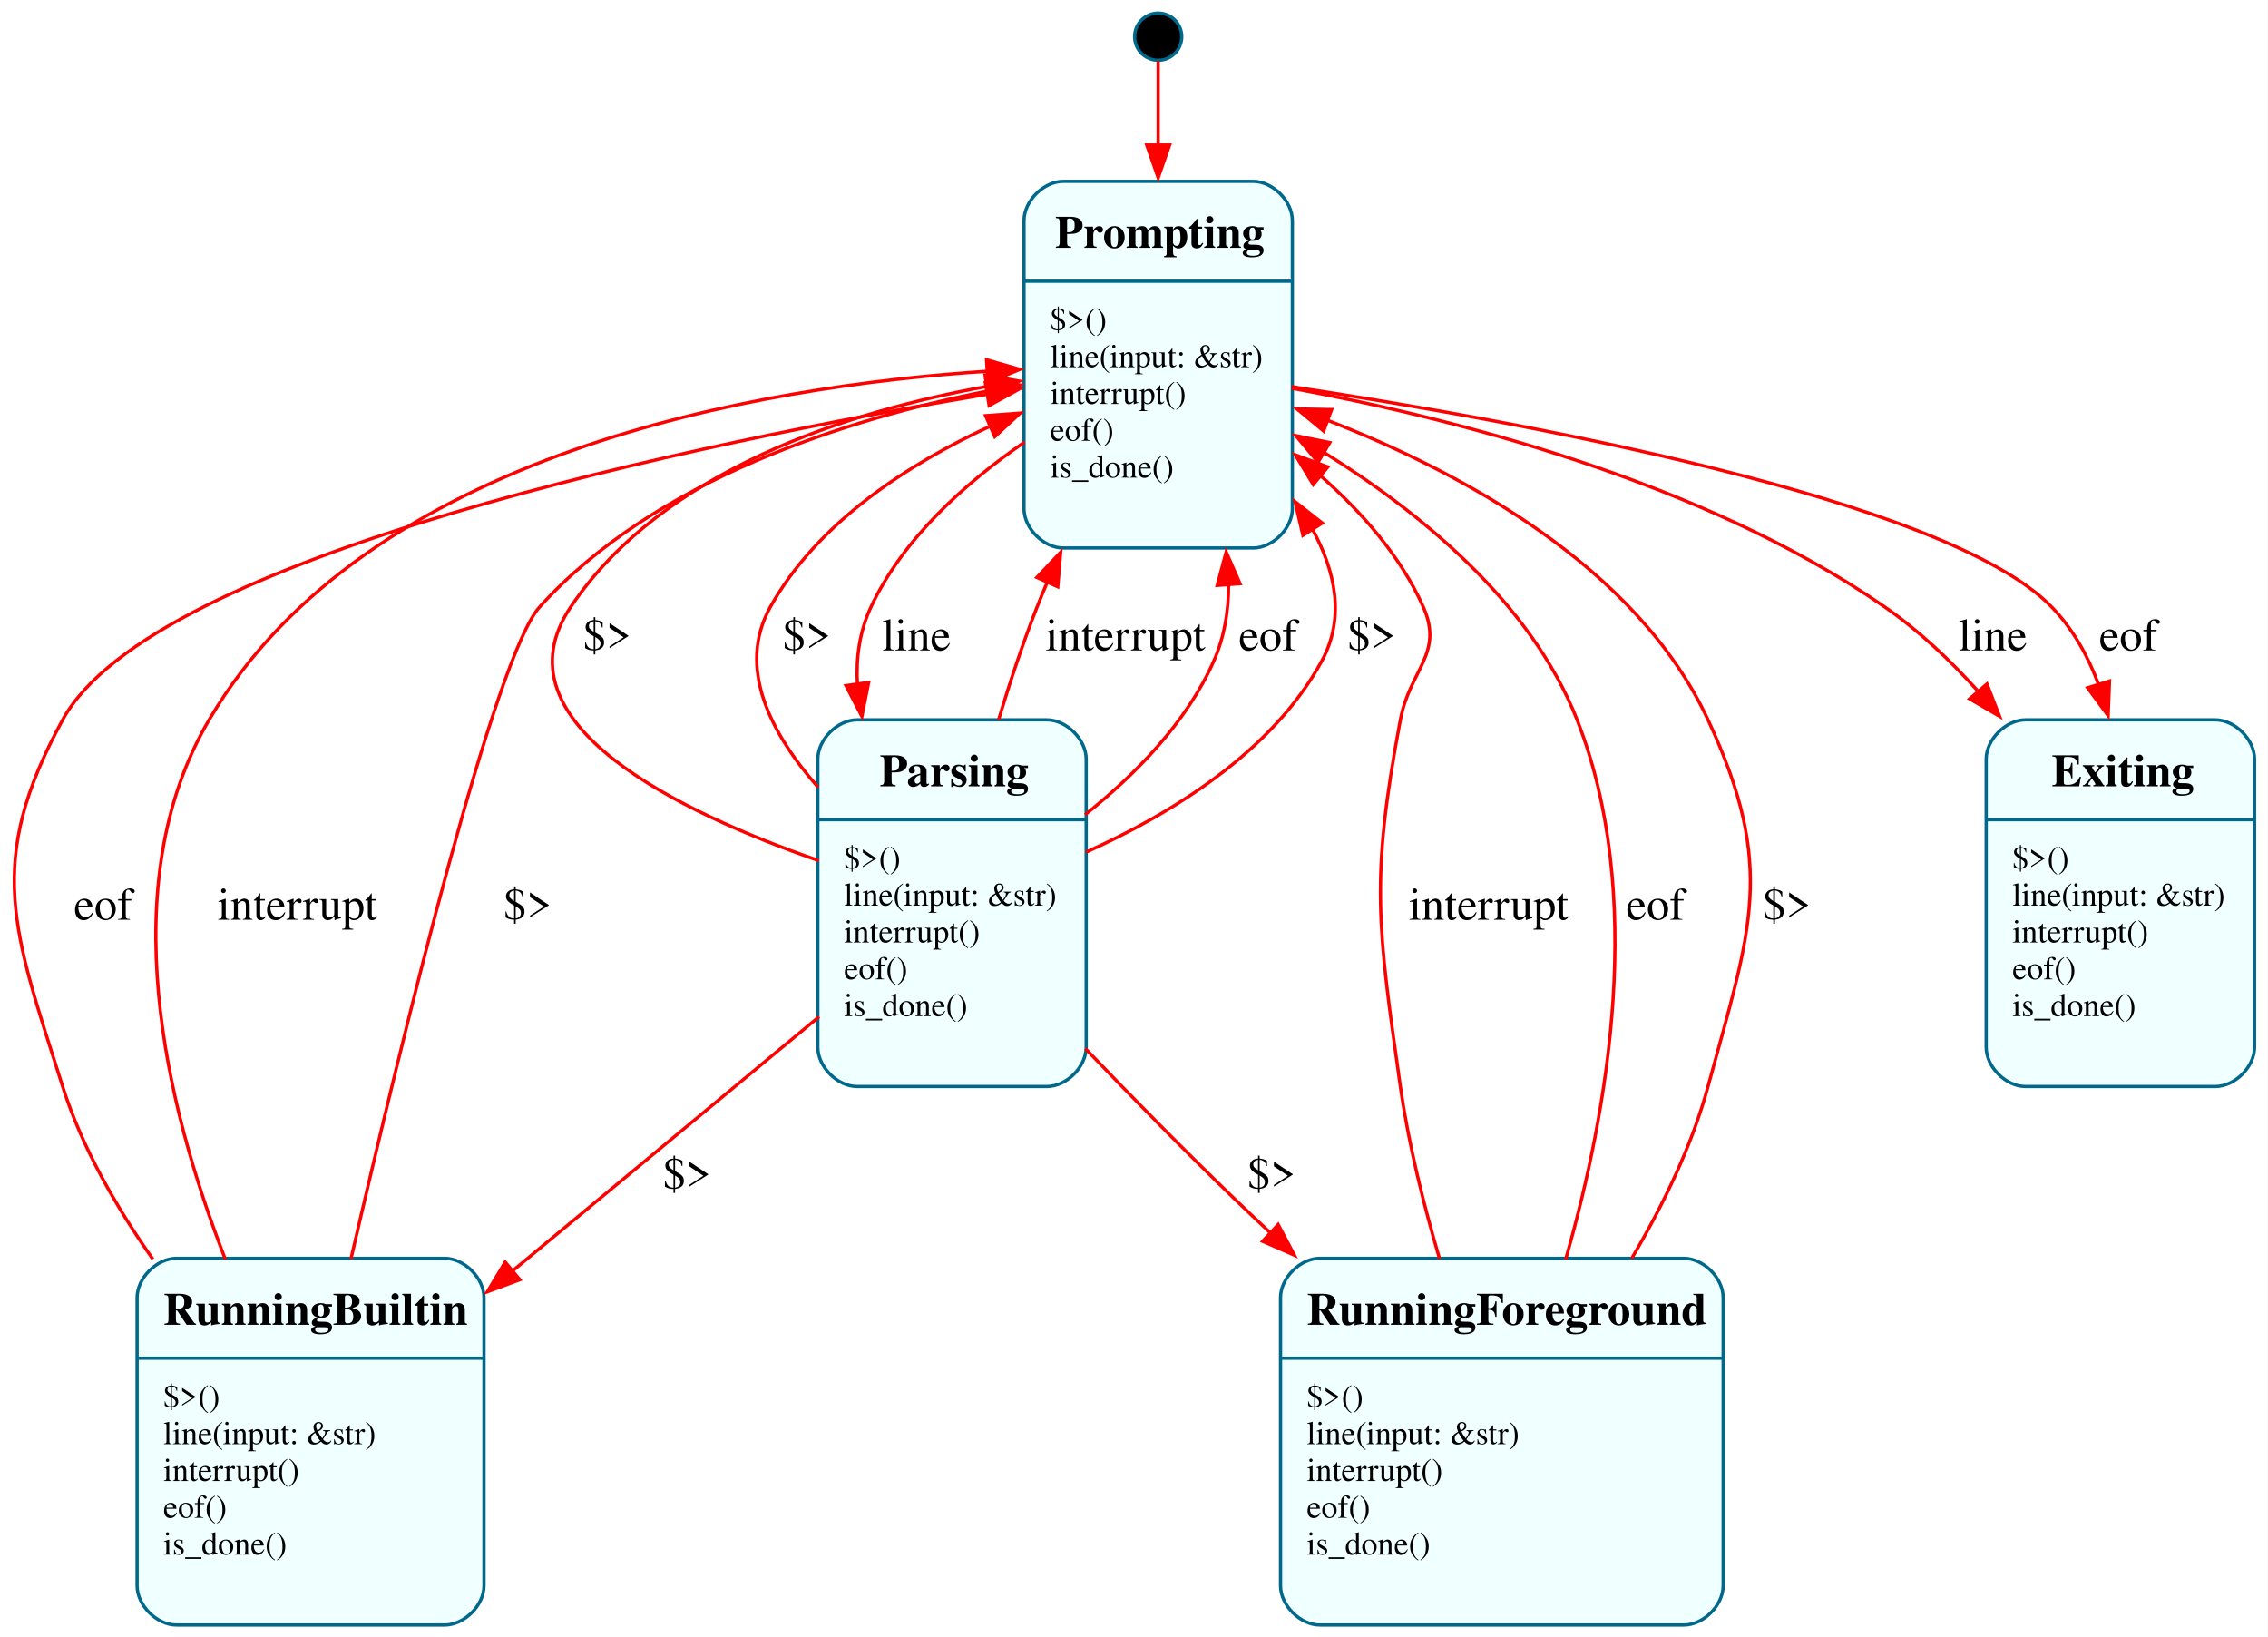
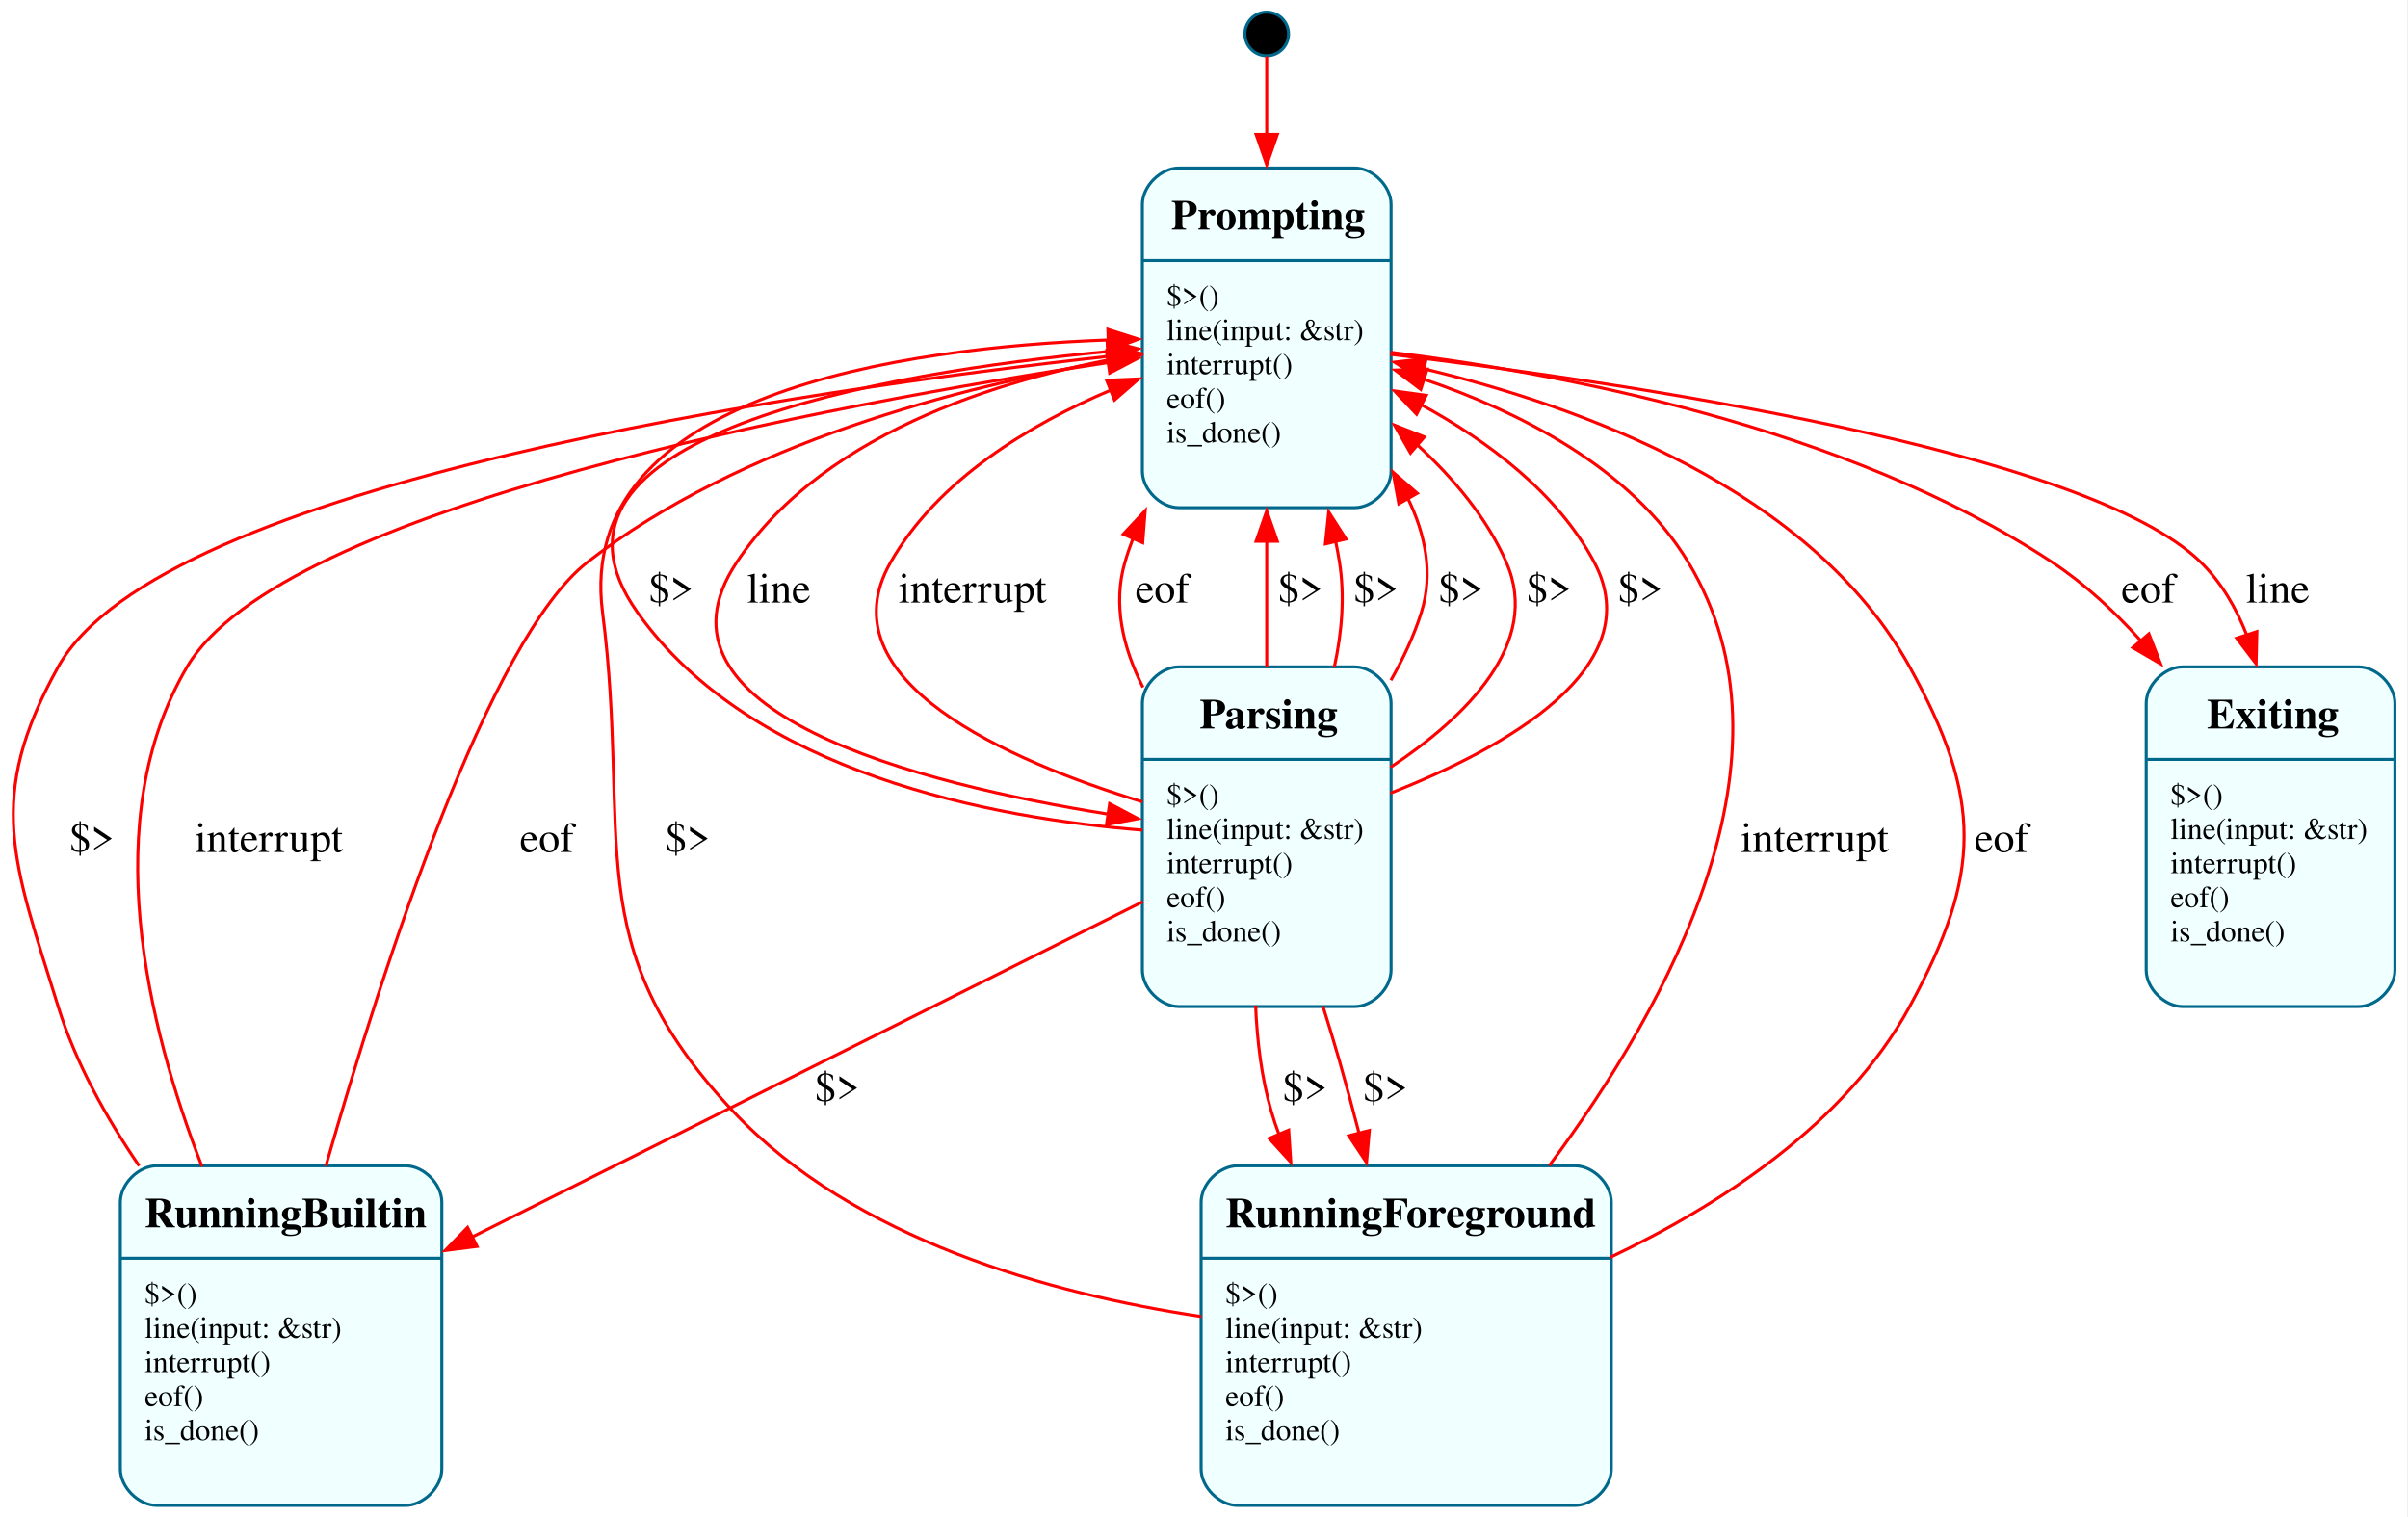
- <svg xmlns="http://www.w3.org/2000/svg" width="693pt" height="500pt" viewBox="0.00 0.00 693.00 500.00">
+ <svg xmlns="http://www.w3.org/2000/svg" width="794pt" height="500pt" viewBox="0.00 0.00 794.00 500.00">
  <g id="graph0" class="graph" transform="scale(1 1) rotate(0) translate(4 496.4)">
-     <polygon fill="white" stroke="none" points="-4,4 -4,-496.4 688.89,-496.4 688.89,4 -4,4" />
+     <polygon fill="white" stroke="none" points="-4,4 -4,-496.4 789.68,-496.4 789.68,4 -4,4" />
    <g id="node1" class="node">
-       <ellipse fill="black" stroke="#00688b" cx="349.89" cy="-485.2" rx="7.2" ry="7.2" />
+       <ellipse fill="black" stroke="#00688b" cx="413.68" cy="-485.2" rx="7.2" ry="7.2" />
    </g>
    <g id="node2" class="node">
-       <path fill="azure" stroke="none" d="M378.89,-441C378.89,-441 320.89,-441 320.89,-441 314.89,-441 308.89,-435 308.89,-429 308.89,-429 308.89,-341 308.89,-341 308.89,-335 314.89,-329 320.89,-329 320.89,-329 378.89,-329 378.89,-329 384.89,-329 390.89,-335 390.89,-341 390.89,-341 390.89,-429 390.89,-429 390.89,-435 384.89,-441 378.89,-441" />
-       <text xml:space="preserve" text-anchor="start" x="318.39" y="-420.7" font-family="Times,serif" font-weight="bold" font-size="14.00">Prompting</text>
-       <text xml:space="preserve" text-anchor="start" x="316.89" y="-395.5" font-family="Times,serif" font-size="10.00">$&gt;()</text>
-       <text xml:space="preserve" text-anchor="start" x="316.89" y="-384.25" font-family="Times,serif" font-size="10.00">line(input: &amp;str)</text>
-       <text xml:space="preserve" text-anchor="start" x="316.89" y="-373" font-family="Times,serif" font-size="10.00">interrupt()</text>
-       <text xml:space="preserve" text-anchor="start" x="316.89" y="-361.75" font-family="Times,serif" font-size="10.00">eof()</text>
-       <text xml:space="preserve" text-anchor="start" x="316.89" y="-350.5" font-family="Times,serif" font-size="10.00">is_done()</text>
-       <text xml:space="preserve" text-anchor="start" x="336.39" y="-339.25" font-family="Times,serif" font-size="10.00">            </text>
-       <polygon fill="#00688b" stroke="#00688b" points="308.89,-410.5 308.89,-410.5 390.89,-410.5 390.89,-410.5 308.89,-410.5" />
-       <path fill="none" stroke="#00688b" d="M320.89,-329C320.89,-329 378.89,-329 378.89,-329 384.89,-329 390.89,-335 390.89,-341 390.89,-341 390.89,-429 390.89,-429 390.89,-435 384.89,-441 378.89,-441 378.89,-441 320.89,-441 320.89,-441 314.89,-441 308.89,-435 308.89,-429 308.89,-429 308.89,-341 308.89,-341 308.89,-335 314.89,-329 320.89,-329" />
+       <path fill="azure" stroke="none" d="M442.68,-441C442.68,-441 384.68,-441 384.68,-441 378.68,-441 372.68,-435 372.68,-429 372.68,-429 372.68,-341 372.68,-341 372.68,-335 378.68,-329 384.68,-329 384.68,-329 442.68,-329 442.68,-329 448.68,-329 454.68,-335 454.68,-341 454.68,-341 454.68,-429 454.68,-429 454.68,-435 448.68,-441 442.68,-441" />
+       <text xml:space="preserve" text-anchor="start" x="382.18" y="-420.7" font-family="Times,serif" font-weight="bold" font-size="14.00">Prompting</text>
+       <text xml:space="preserve" text-anchor="start" x="380.68" y="-395.5" font-family="Times,serif" font-size="10.00">$&gt;()</text>
+       <text xml:space="preserve" text-anchor="start" x="380.68" y="-384.25" font-family="Times,serif" font-size="10.00">line(input: &amp;str)</text>
+       <text xml:space="preserve" text-anchor="start" x="380.68" y="-373" font-family="Times,serif" font-size="10.00">interrupt()</text>
+       <text xml:space="preserve" text-anchor="start" x="380.68" y="-361.75" font-family="Times,serif" font-size="10.00">eof()</text>
+       <text xml:space="preserve" text-anchor="start" x="380.68" y="-350.5" font-family="Times,serif" font-size="10.00">is_done()</text>
+       <text xml:space="preserve" text-anchor="start" x="400.18" y="-339.25" font-family="Times,serif" font-size="10.00">            </text>
+       <polygon fill="#00688b" stroke="#00688b" points="372.68,-410.5 372.68,-410.5 454.68,-410.5 454.68,-410.5 372.68,-410.5" />
+       <path fill="none" stroke="#00688b" d="M384.68,-329C384.68,-329 442.68,-329 442.68,-329 448.68,-329 454.68,-335 454.68,-341 454.68,-341 454.68,-429 454.68,-429 454.68,-435 448.68,-441 442.68,-441 442.68,-441 384.68,-441 384.68,-441 378.68,-441 372.68,-435 372.68,-429 372.68,-429 372.68,-341 372.68,-341 372.68,-335 378.68,-329 384.68,-329" />
    </g>
    <g id="edge1" class="edge">
-       <path fill="none" stroke="red" d="M349.89,-477.76C349.89,-471.87 349.89,-462.48 349.89,-451.92" />
-       <polygon fill="red" stroke="red" points="353.39,-452.09 349.89,-442.09 346.39,-452.09 353.39,-452.09" />
+       <path fill="none" stroke="red" d="M413.68,-477.76C413.68,-471.87 413.68,-462.48 413.68,-451.92" />
+       <polygon fill="red" stroke="red" points="417.18,-452.09 413.68,-442.09 410.18,-452.09 417.18,-452.09" />
    </g>
    <g id="node3" class="node">
-       <path fill="azure" stroke="none" d="M315.89,-276.5C315.89,-276.5 257.89,-276.5 257.89,-276.5 251.89,-276.5 245.89,-270.5 245.89,-264.5 245.89,-264.5 245.89,-176.5 245.89,-176.5 245.89,-170.5 251.89,-164.5 257.89,-164.5 257.89,-164.5 315.89,-164.5 315.89,-164.5 321.89,-164.5 327.89,-170.5 327.89,-176.5 327.89,-176.5 327.89,-264.5 327.89,-264.5 327.89,-270.5 321.89,-276.5 315.89,-276.5" />
-       <text xml:space="preserve" text-anchor="start" x="264.77" y="-256.2" font-family="Times,serif" font-weight="bold" font-size="14.00">Parsing</text>
-       <text xml:space="preserve" text-anchor="start" x="253.89" y="-231" font-family="Times,serif" font-size="10.00">$&gt;()</text>
-       <text xml:space="preserve" text-anchor="start" x="253.89" y="-219.75" font-family="Times,serif" font-size="10.00">line(input: &amp;str)</text>
-       <text xml:space="preserve" text-anchor="start" x="253.89" y="-208.5" font-family="Times,serif" font-size="10.00">interrupt()</text>
-       <text xml:space="preserve" text-anchor="start" x="253.89" y="-197.25" font-family="Times,serif" font-size="10.00">eof()</text>
-       <text xml:space="preserve" text-anchor="start" x="253.89" y="-186" font-family="Times,serif" font-size="10.00">is_done()</text>
-       <text xml:space="preserve" text-anchor="start" x="273.39" y="-174.75" font-family="Times,serif" font-size="10.00">            </text>
-       <polygon fill="#00688b" stroke="#00688b" points="245.89,-246 245.89,-246 327.89,-246 327.89,-246 245.89,-246" />
-       <path fill="none" stroke="#00688b" d="M257.89,-164.5C257.89,-164.5 315.89,-164.5 315.89,-164.5 321.89,-164.5 327.89,-170.5 327.89,-176.5 327.89,-176.5 327.89,-264.5 327.89,-264.5 327.89,-270.5 321.89,-276.5 315.89,-276.5 315.89,-276.5 257.89,-276.5 257.89,-276.5 251.89,-276.5 245.89,-270.5 245.89,-264.5 245.89,-264.5 245.89,-176.5 245.89,-176.5 245.89,-170.5 251.89,-164.5 257.89,-164.5" />
+       <path fill="azure" stroke="none" d="M442.68,-276.5C442.68,-276.5 384.68,-276.5 384.68,-276.5 378.68,-276.5 372.68,-270.5 372.68,-264.5 372.68,-264.5 372.68,-176.5 372.68,-176.5 372.68,-170.5 378.68,-164.5 384.68,-164.5 384.68,-164.5 442.68,-164.5 442.68,-164.5 448.68,-164.5 454.68,-170.5 454.68,-176.5 454.68,-176.5 454.68,-264.5 454.68,-264.5 454.68,-270.5 448.68,-276.5 442.68,-276.5" />
+       <text xml:space="preserve" text-anchor="start" x="391.55" y="-256.2" font-family="Times,serif" font-weight="bold" font-size="14.00">Parsing</text>
+       <text xml:space="preserve" text-anchor="start" x="380.68" y="-231" font-family="Times,serif" font-size="10.00">$&gt;()</text>
+       <text xml:space="preserve" text-anchor="start" x="380.68" y="-219.75" font-family="Times,serif" font-size="10.00">line(input: &amp;str)</text>
+       <text xml:space="preserve" text-anchor="start" x="380.68" y="-208.5" font-family="Times,serif" font-size="10.00">interrupt()</text>
+       <text xml:space="preserve" text-anchor="start" x="380.68" y="-197.25" font-family="Times,serif" font-size="10.00">eof()</text>
+       <text xml:space="preserve" text-anchor="start" x="380.68" y="-186" font-family="Times,serif" font-size="10.00">is_done()</text>
+       <text xml:space="preserve" text-anchor="start" x="400.18" y="-174.75" font-family="Times,serif" font-size="10.00">            </text>
+       <polygon fill="#00688b" stroke="#00688b" points="372.68,-246 372.68,-246 454.68,-246 454.68,-246 372.68,-246" />
+       <path fill="none" stroke="#00688b" d="M384.68,-164.5C384.68,-164.5 442.68,-164.5 442.68,-164.5 448.68,-164.5 454.68,-170.5 454.68,-176.5 454.68,-176.5 454.68,-264.5 454.68,-264.5 454.68,-270.5 448.68,-276.5 442.68,-276.5 442.68,-276.5 384.68,-276.5 384.68,-276.5 378.68,-276.5 372.68,-270.5 372.68,-264.5 372.68,-264.5 372.68,-176.5 372.68,-176.5 372.68,-170.5 378.68,-164.5 384.68,-164.5" />
    </g>
    <g id="edge3" class="edge">
-       <path fill="none" stroke="red" d="M309.08,-361.37C291.16,-349.04 271.99,-331.99 262.14,-311 258.61,-303.47 257.51,-295.35 258,-287.17" />
-       <polygon fill="red" stroke="red" points="261.43,-287.93 259.36,-277.54 254.49,-286.95 261.43,-287.93" />
-       <text xml:space="preserve" text-anchor="middle" x="276.02" y="-297.7" font-family="Times,serif" font-size="14.00"> line </text>
+       <path fill="none" stroke="red" d="M373.01,-379.76C331.36,-373 268.63,-355.61 238.93,-311 206.02,-261.59 298.76,-237.99 361.43,-227.94" />
+       <polygon fill="red" stroke="red" points="361.88,-231.41 371.24,-226.45 360.83,-224.49 361.88,-231.41" />
+       <text xml:space="preserve" text-anchor="middle" x="252.8" y="-297.7" font-family="Times,serif" font-size="14.00"> line </text>
    </g>
    <g id="node6" class="node">
-       <path fill="azure" stroke="none" d="M672.89,-276.5C672.89,-276.5 614.89,-276.5 614.89,-276.5 608.89,-276.5 602.89,-270.5 602.89,-264.5 602.89,-264.5 602.89,-176.5 602.89,-176.5 602.89,-170.5 608.89,-164.5 614.89,-164.5 614.89,-164.5 672.89,-164.5 672.89,-164.5 678.89,-164.5 684.89,-170.5 684.89,-176.5 684.89,-176.5 684.89,-264.5 684.89,-264.5 684.89,-270.5 678.89,-276.5 672.89,-276.5" />
-       <text xml:space="preserve" text-anchor="start" x="622.89" y="-256.2" font-family="Times,serif" font-weight="bold" font-size="14.00">Exiting</text>
-       <text xml:space="preserve" text-anchor="start" x="610.89" y="-231" font-family="Times,serif" font-size="10.00">$&gt;()</text>
-       <text xml:space="preserve" text-anchor="start" x="610.89" y="-219.75" font-family="Times,serif" font-size="10.00">line(input: &amp;str)</text>
-       <text xml:space="preserve" text-anchor="start" x="610.89" y="-208.5" font-family="Times,serif" font-size="10.00">interrupt()</text>
-       <text xml:space="preserve" text-anchor="start" x="610.89" y="-197.25" font-family="Times,serif" font-size="10.00">eof()</text>
-       <text xml:space="preserve" text-anchor="start" x="610.89" y="-186" font-family="Times,serif" font-size="10.00">is_done()</text>
-       <text xml:space="preserve" text-anchor="start" x="630.39" y="-174.75" font-family="Times,serif" font-size="10.00">            </text>
-       <polygon fill="#00688b" stroke="#00688b" points="602.89,-246 602.89,-246 684.89,-246 684.89,-246 602.89,-246" />
-       <path fill="none" stroke="#00688b" d="M614.89,-164.5C614.89,-164.5 672.89,-164.5 672.89,-164.5 678.89,-164.5 684.89,-170.5 684.89,-176.5 684.89,-176.5 684.89,-264.5 684.89,-264.5 684.89,-270.5 678.89,-276.5 672.89,-276.5 672.89,-276.5 614.89,-276.5 614.89,-276.5 608.89,-276.5 602.89,-270.5 602.89,-264.5 602.89,-264.5 602.89,-176.5 602.89,-176.5 602.89,-170.5 608.89,-164.5 614.89,-164.5" />
+       <path fill="azure" stroke="none" d="M773.68,-276.5C773.68,-276.5 715.68,-276.5 715.68,-276.5 709.68,-276.5 703.68,-270.5 703.68,-264.5 703.68,-264.5 703.68,-176.5 703.68,-176.5 703.68,-170.5 709.68,-164.5 715.68,-164.5 715.68,-164.5 773.68,-164.5 773.68,-164.5 779.68,-164.5 785.68,-170.5 785.68,-176.5 785.68,-176.5 785.68,-264.5 785.68,-264.5 785.68,-270.5 779.68,-276.5 773.68,-276.5" />
+       <text xml:space="preserve" text-anchor="start" x="723.68" y="-256.2" font-family="Times,serif" font-weight="bold" font-size="14.00">Exiting</text>
+       <text xml:space="preserve" text-anchor="start" x="711.68" y="-231" font-family="Times,serif" font-size="10.00">$&gt;()</text>
+       <text xml:space="preserve" text-anchor="start" x="711.68" y="-219.75" font-family="Times,serif" font-size="10.00">line(input: &amp;str)</text>
+       <text xml:space="preserve" text-anchor="start" x="711.68" y="-208.5" font-family="Times,serif" font-size="10.00">interrupt()</text>
+       <text xml:space="preserve" text-anchor="start" x="711.68" y="-197.25" font-family="Times,serif" font-size="10.00">eof()</text>
+       <text xml:space="preserve" text-anchor="start" x="711.68" y="-186" font-family="Times,serif" font-size="10.00">is_done()</text>
+       <text xml:space="preserve" text-anchor="start" x="731.18" y="-174.75" font-family="Times,serif" font-size="10.00">            </text>
+       <polygon fill="#00688b" stroke="#00688b" points="703.68,-246 703.68,-246 785.68,-246 785.68,-246 703.68,-246" />
+       <path fill="none" stroke="#00688b" d="M715.68,-164.5C715.68,-164.5 773.68,-164.5 773.68,-164.5 779.68,-164.5 785.68,-170.5 785.68,-176.5 785.68,-176.5 785.68,-264.5 785.68,-264.5 785.68,-270.5 779.68,-276.5 773.68,-276.5 773.68,-276.5 715.68,-276.5 715.68,-276.5 709.68,-276.5 703.68,-270.5 703.68,-264.5 703.68,-264.5 703.68,-176.5 703.68,-176.5 703.68,-170.5 709.68,-164.5 715.68,-164.5" />
    </g>
    <g id="edge2" class="edge">
-       <path fill="none" stroke="red" d="M390.69,-377.81C437.76,-369.11 515.85,-349.8 571.89,-311 582.29,-303.8 591.96,-294.68 600.61,-285.02" />
-       <polygon fill="red" stroke="red" points="603.13,-287.46 606.97,-277.59 597.81,-282.91 603.13,-287.46" />
-       <text xml:space="preserve" text-anchor="middle" x="604.92" y="-297.7" font-family="Times,serif" font-size="14.00"> line </text>
+       <path fill="none" stroke="red" d="M454.45,-379.56C529.2,-370.6 683.97,-348 721.68,-311 728.51,-304.3 733.4,-295.86 736.89,-286.85" />
+       <polygon fill="red" stroke="red" points="740.16,-288.13 739.91,-277.54 733.5,-285.97 740.16,-288.13" />
+       <text xml:space="preserve" text-anchor="middle" x="747.06" y="-297.7" font-family="Times,serif" font-size="14.00"> line </text>
    </g>
    <g id="edge4" class="edge">
-       <path fill="none" stroke="red" d="M390.65,-378.29C458.61,-367.96 590.79,-344.11 622.89,-311 629.37,-304.32 633.99,-296.04 637.25,-287.24" />
-       <polygon fill="red" stroke="red" points="640.57,-288.35 640.16,-277.76 633.88,-286.29 640.57,-288.35" />
-       <text xml:space="preserve" text-anchor="middle" x="646.34" y="-297.7" font-family="Times,serif" font-size="14.00"> eof </text>
+       <path fill="none" stroke="red" d="M454.57,-380.24C508.48,-373.64 604.47,-356.08 672.68,-311 683.36,-303.94 693.21,-294.79 701.97,-285.05" />
+       <polygon fill="red" stroke="red" points="704.57,-287.4 708.41,-277.52 699.25,-282.85 704.57,-287.4" />
+       <text xml:space="preserve" text-anchor="middle" x="704.41" y="-297.7" font-family="Times,serif" font-size="14.00"> eof </text>
    </g>
    <g id="edge5" class="edge">
-       <path fill="none" stroke="red" d="M301.11,-276.47C304.58,-288.01 308.56,-300.01 312.89,-311 313.88,-313.51 314.93,-316.05 316.02,-318.6" />
-       <polygon fill="red" stroke="red" points="312.82,-320.01 320.09,-327.71 319.21,-317.15 312.82,-320.01" />
-       <text xml:space="preserve" text-anchor="middle" x="339.89" y="-297.7" font-family="Times,serif" font-size="14.00"> interrupt </text>
+       <path fill="none" stroke="red" d="M372.73,-231.99C328.58,-245.52 267.41,-272.05 289.68,-311 305.33,-338.38 335.7,-356.51 362.46,-367.85" />
+       <polygon fill="red" stroke="red" points="360.9,-370.99 371.48,-371.45 363.49,-364.49 360.9,-370.99" />
+       <text xml:space="preserve" text-anchor="middle" x="316.68" y="-297.7" font-family="Times,serif" font-size="14.00"> interrupt </text>
    </g>
    <g id="edge6" class="edge">
-       <path fill="none" stroke="red" d="M327.55,-247.52C342.89,-259.73 358.62,-275.75 366.89,-294.5 370.15,-301.88 371.43,-309.86 371.4,-317.93" />
-       <polygon fill="red" stroke="red" points="367.92,-317.58 370.66,-327.81 374.9,-318.1 367.92,-317.58" />
-       <text xml:space="preserve" text-anchor="middle" x="383.44" y="-297.7" font-family="Times,serif" font-size="14.00"> eof </text>
+       <path fill="none" stroke="red" d="M372.88,-269.75C366.31,-282.72 362.84,-297.04 366.93,-311 367.72,-313.72 368.65,-316.43 369.69,-319.12" />
+       <polygon fill="red" stroke="red" points="366.37,-320.26 373.61,-328 372.78,-317.44 366.37,-320.26" />
+       <text xml:space="preserve" text-anchor="middle" x="379.3" y="-297.7" font-family="Times,serif" font-size="14.00"> eof </text>
    </g>
    <g id="edge7" class="edge">
-       <path fill="none" stroke="red" d="M327.81,-236.07C353.53,-247.61 384.65,-266.5 399.89,-294.5 407.08,-307.71 404.08,-321.95 396.83,-335.1" />
-       <polygon fill="red" stroke="red" points="394.11,-332.86 391.7,-343.17 400.02,-336.61 394.11,-332.86" />
-       <text xml:space="preserve" text-anchor="middle" x="415.23" y="-297.7" font-family="Times,serif" font-size="14.00"> $&gt; </text>
+       <path fill="none" stroke="red" d="M413.68,-276.47C413.68,-289.82 413.68,-304.23 413.68,-318.03" />
+       <polygon fill="red" stroke="red" points="410.18,-317.92 413.68,-327.92 417.18,-317.92 410.18,-317.92" />
+       <text xml:space="preserve" text-anchor="middle" x="424.93" y="-297.7" font-family="Times,serif" font-size="14.00"> $&gt; </text>
    </g>
    <g id="edge8" class="edge">
-       <path fill="none" stroke="red" d="M246.2,-233.49C203.78,-248.18 146.54,-275.56 170.39,-311 198.61,-352.93 255.52,-370.79 297.73,-378.39" />
-       <polygon fill="red" stroke="red" points="297.01,-381.81 307.45,-379.98 298.15,-374.91 297.01,-381.81" />
-       <text xml:space="preserve" text-anchor="middle" x="181.64" y="-297.7" font-family="Times,serif" font-size="14.00"> $&gt; </text>
+       <path fill="none" stroke="red" d="M435.99,-276.5C438.44,-287.82 439.48,-299.72 437.68,-311 437.3,-313.32 436.87,-315.66 436.39,-318.01" />
+       <polygon fill="red" stroke="red" points="433.02,-317.05 434.12,-327.58 439.83,-318.66 433.02,-317.05" />
+       <text xml:space="preserve" text-anchor="middle" x="449.84" y="-297.7" font-family="Times,serif" font-size="14.00"> $&gt; </text>
    </g>
    <g id="edge10" class="edge">
-       <path fill="none" stroke="red" d="M245.97,-255.91C231.48,-272.37 221.05,-292.48 231.39,-311 245.83,-336.84 273.58,-354.67 298.6,-366.23" />
-       <polygon fill="red" stroke="red" points="297.16,-369.42 307.72,-370.21 299.95,-363 297.16,-369.42" />
-       <text xml:space="preserve" text-anchor="middle" x="242.64" y="-297.7" font-family="Times,serif" font-size="14.00"> $&gt; </text>
+       <path fill="none" stroke="red" d="M454.62,-272.08C458.72,-279.27 462.26,-286.83 464.68,-294.5 468.7,-307.29 465.99,-320.27 460.15,-332.23" />
+       <polygon fill="red" stroke="red" points="457.23,-330.27 455.33,-340.69 463.32,-333.74 457.23,-330.27" />
+       <text xml:space="preserve" text-anchor="middle" x="477.84" y="-297.7" font-family="Times,serif" font-size="14.00"> $&gt; </text>
+     </g>
+     <g id="edge12" class="edge">
+       <path fill="none" stroke="red" d="M454.54,-243.42C479.41,-259.97 504.35,-284.32 492.68,-311 486.23,-325.73 475.18,-338.81 463.36,-349.68" />
+       <polygon fill="red" stroke="red" points="461.09,-347.02 455.81,-356.21 465.67,-352.32 461.09,-347.02" />
+       <text xml:space="preserve" text-anchor="middle" x="506.88" y="-297.7" font-family="Times,serif" font-size="14.00"> $&gt; </text>
+     </g>
+     <g id="edge13" class="edge">
+       <path fill="none" stroke="red" d="M454.5,-234.88C492.31,-249.74 540.12,-276.27 521.68,-311 509.44,-334.04 486.33,-351.12 464.62,-362.95" />
+       <polygon fill="red" stroke="red" points="463.1,-359.8 455.81,-367.49 466.3,-366.03 463.1,-359.8" />
+       <text xml:space="preserve" text-anchor="middle" x="537.01" y="-297.7" font-family="Times,serif" font-size="14.00"> $&gt; </text>
+     </g>
+     <g id="edge14" class="edge">
+       <path fill="none" stroke="red" d="M372.72,-222.67C323.82,-226.54 243.92,-241.21 206.18,-294.5 164.9,-352.77 287.21,-373.43 361.35,-380.5" />
+       <polygon fill="red" stroke="red" points="361.03,-383.98 371.3,-381.38 361.65,-377.01 361.03,-383.98" />
+       <text xml:space="preserve" text-anchor="middle" x="217.43" y="-297.7" font-family="Times,serif" font-size="14.00"> $&gt; </text>
    </g>
    <g id="node4" class="node">
-       <path fill="azure" stroke="none" d="M131.89,-112C131.89,-112 49.89,-112 49.89,-112 43.89,-112 37.89,-106 37.89,-100 37.89,-100 37.89,-12 37.89,-12 37.89,-6 43.89,0 49.89,0 49.89,0 131.89,0 131.89,0 137.89,0 143.89,-6 143.89,-12 143.89,-12 143.89,-100 143.89,-100 143.89,-106 137.89,-112 131.89,-112" />
-       <text xml:space="preserve" text-anchor="start" x="45.89" y="-91.7" font-family="Times,serif" font-weight="bold" font-size="14.00">RunningBuiltin</text>
-       <text xml:space="preserve" text-anchor="start" x="45.89" y="-66.5" font-family="Times,serif" font-size="10.00">$&gt;()</text>
-       <text xml:space="preserve" text-anchor="start" x="45.89" y="-55.25" font-family="Times,serif" font-size="10.00">line(input: &amp;str)</text>
-       <text xml:space="preserve" text-anchor="start" x="45.89" y="-44" font-family="Times,serif" font-size="10.00">interrupt()</text>
-       <text xml:space="preserve" text-anchor="start" x="45.89" y="-32.75" font-family="Times,serif" font-size="10.00">eof()</text>
-       <text xml:space="preserve" text-anchor="start" x="45.89" y="-21.5" font-family="Times,serif" font-size="10.00">is_done()</text>
-       <text xml:space="preserve" text-anchor="start" x="65.39" y="-10.25" font-family="Times,serif" font-size="10.00">            </text>
-       <polygon fill="#00688b" stroke="#00688b" points="37.89,-81.5 37.89,-81.5 143.89,-81.5 143.89,-81.5 37.89,-81.5" />
-       <path fill="none" stroke="#00688b" d="M49.89,0C49.89,0 131.89,0 131.89,0 137.89,0 143.89,-6 143.89,-12 143.89,-12 143.89,-100 143.89,-100 143.89,-106 137.89,-112 131.89,-112 131.89,-112 49.89,-112 49.89,-112 43.89,-112 37.89,-106 37.89,-100 37.89,-100 37.89,-12 37.89,-12 37.89,-6 43.89,0 49.89,0" />
+       <path fill="azure" stroke="none" d="M129.68,-112C129.68,-112 47.68,-112 47.68,-112 41.68,-112 35.68,-106 35.68,-100 35.68,-100 35.68,-12 35.68,-12 35.68,-6 41.68,0 47.68,0 47.68,0 129.68,0 129.68,0 135.68,0 141.68,-6 141.68,-12 141.68,-12 141.68,-100 141.68,-100 141.68,-106 135.68,-112 129.68,-112" />
+       <text xml:space="preserve" text-anchor="start" x="43.68" y="-91.7" font-family="Times,serif" font-weight="bold" font-size="14.00">RunningBuiltin</text>
+       <text xml:space="preserve" text-anchor="start" x="43.68" y="-66.5" font-family="Times,serif" font-size="10.00">$&gt;()</text>
+       <text xml:space="preserve" text-anchor="start" x="43.68" y="-55.25" font-family="Times,serif" font-size="10.00">line(input: &amp;str)</text>
+       <text xml:space="preserve" text-anchor="start" x="43.68" y="-44" font-family="Times,serif" font-size="10.00">interrupt()</text>
+       <text xml:space="preserve" text-anchor="start" x="43.68" y="-32.75" font-family="Times,serif" font-size="10.00">eof()</text>
+       <text xml:space="preserve" text-anchor="start" x="43.68" y="-21.5" font-family="Times,serif" font-size="10.00">is_done()</text>
+       <text xml:space="preserve" text-anchor="start" x="63.18" y="-10.25" font-family="Times,serif" font-size="10.00">            </text>
+       <polygon fill="#00688b" stroke="#00688b" points="35.68,-81.5 35.68,-81.5 141.68,-81.5 141.68,-81.5 35.68,-81.5" />
+       <path fill="none" stroke="#00688b" d="M47.68,0C47.68,0 129.68,0 129.68,0 135.68,0 141.68,-6 141.68,-12 141.68,-12 141.68,-100 141.68,-100 141.68,-106 135.68,-112 129.68,-112 129.68,-112 47.68,-112 47.68,-112 41.68,-112 35.68,-106 35.68,-100 35.68,-100 35.68,-12 35.68,-12 35.68,-6 41.68,0 47.68,0" />
+     </g>
+     <g id="edge15" class="edge">
+       <path fill="none" stroke="red" d="M372.84,-199.08C317.17,-171.25 216.93,-121.13 151.61,-88.47" />
+       <polygon fill="red" stroke="red" points="153.3,-85.4 142.79,-84.06 150.17,-91.66 153.3,-85.4" />
+       <text xml:space="preserve" text-anchor="middle" x="272.17" y="-133.2" font-family="Times,serif" font-size="14.00"> $&gt; </text>
+     </g>
+     <g id="node5" class="node">
+       <path fill="azure" stroke="none" d="M515.3,-112C515.3,-112 404.05,-112 404.05,-112 398.05,-112 392.05,-106 392.05,-100 392.05,-100 392.05,-12 392.05,-12 392.05,-6 398.05,0 404.05,0 404.05,0 515.3,0 515.3,0 521.3,0 527.3,-6 527.3,-12 527.3,-12 527.3,-100 527.3,-100 527.3,-106 521.3,-112 515.3,-112" />
+       <text xml:space="preserve" text-anchor="start" x="400.05" y="-91.7" font-family="Times,serif" font-weight="bold" font-size="14.00">RunningForeground</text>
+       <text xml:space="preserve" text-anchor="start" x="400.05" y="-66.5" font-family="Times,serif" font-size="10.00">$&gt;()</text>
+       <text xml:space="preserve" text-anchor="start" x="400.05" y="-55.25" font-family="Times,serif" font-size="10.00">line(input: &amp;str)</text>
+       <text xml:space="preserve" text-anchor="start" x="400.05" y="-44" font-family="Times,serif" font-size="10.00">interrupt()</text>
+       <text xml:space="preserve" text-anchor="start" x="400.05" y="-32.75" font-family="Times,serif" font-size="10.00">eof()</text>
+       <text xml:space="preserve" text-anchor="start" x="400.05" y="-21.5" font-family="Times,serif" font-size="10.00">is_done()</text>
+       <text xml:space="preserve" text-anchor="start" x="419.55" y="-10.25" font-family="Times,serif" font-size="10.00">            </text>
+       <polygon fill="#00688b" stroke="#00688b" points="392.05,-81.5 392.05,-81.5 527.3,-81.5 527.3,-81.5 392.05,-81.5" />
+       <path fill="none" stroke="#00688b" d="M404.05,0C404.05,0 515.3,0 515.3,0 521.3,0 527.3,-6 527.3,-12 527.3,-12 527.3,-100 527.3,-100 527.3,-106 521.3,-112 515.3,-112 515.3,-112 404.05,-112 404.05,-112 398.05,-112 392.05,-106 392.05,-100 392.05,-100 392.05,-12 392.05,-12 392.05,-6 398.05,0 404.05,0" />
+     </g>
+     <g id="edge9" class="edge">
+       <path fill="none" stroke="red" d="M410.02,-164.86C410.5,-153.18 411.97,-141.05 415.18,-130 415.92,-127.41 416.79,-124.83 417.76,-122.25" />
+       <polygon fill="red" stroke="red" points="420.92,-123.75 421.62,-113.17 414.48,-121.01 420.92,-123.75" />
+       <text xml:space="preserve" text-anchor="middle" x="426.43" y="-133.2" font-family="Times,serif" font-size="14.00"> $&gt; </text>
    </g>
    <g id="edge11" class="edge">
-       <path fill="none" stroke="red" d="M246.28,-185.83C219.12,-163.31 182.88,-133.27 152.23,-107.85" />
-       <polygon fill="red" stroke="red" points="154.84,-105.47 144.91,-101.79 150.37,-110.86 154.84,-105.47" />
-       <text xml:space="preserve" text-anchor="middle" x="206.02" y="-133.2" font-family="Times,serif" font-size="14.00"> $&gt; </text>
-     </g>
-     <g id="node5" class="node">
-       <path fill="azure" stroke="none" d="M510.52,-112C510.52,-112 399.27,-112 399.27,-112 393.27,-112 387.27,-106 387.27,-100 387.27,-100 387.27,-12 387.27,-12 387.27,-6 393.27,0 399.27,0 399.27,0 510.52,0 510.52,0 516.52,0 522.52,-6 522.52,-12 522.52,-12 522.52,-100 522.52,-100 522.52,-106 516.52,-112 510.52,-112" />
-       <text xml:space="preserve" text-anchor="start" x="395.27" y="-91.7" font-family="Times,serif" font-weight="bold" font-size="14.00">RunningForeground</text>
-       <text xml:space="preserve" text-anchor="start" x="395.27" y="-66.5" font-family="Times,serif" font-size="10.00">$&gt;()</text>
-       <text xml:space="preserve" text-anchor="start" x="395.27" y="-55.25" font-family="Times,serif" font-size="10.00">line(input: &amp;str)</text>
-       <text xml:space="preserve" text-anchor="start" x="395.27" y="-44" font-family="Times,serif" font-size="10.00">interrupt()</text>
-       <text xml:space="preserve" text-anchor="start" x="395.27" y="-32.75" font-family="Times,serif" font-size="10.00">eof()</text>
-       <text xml:space="preserve" text-anchor="start" x="395.27" y="-21.5" font-family="Times,serif" font-size="10.00">is_done()</text>
-       <text xml:space="preserve" text-anchor="start" x="414.77" y="-10.25" font-family="Times,serif" font-size="10.00">            </text>
-       <polygon fill="#00688b" stroke="#00688b" points="387.27,-81.5 387.27,-81.5 522.52,-81.5 522.52,-81.5 387.27,-81.5" />
-       <path fill="none" stroke="#00688b" d="M399.27,0C399.27,0 510.52,0 510.52,0 516.52,0 522.52,-6 522.52,-12 522.52,-12 522.52,-100 522.52,-100 522.52,-106 516.52,-112 510.52,-112 510.52,-112 399.27,-112 399.27,-112 393.27,-112 387.27,-106 387.27,-100 387.27,-100 387.27,-12 387.27,-12 387.27,-6 393.27,0 399.27,0" />
-     </g>
-     <g id="edge9" class="edge">
-       <path fill="none" stroke="red" d="M327.64,-176.09C341.88,-161.25 358.14,-144.69 373.39,-130 376.95,-126.57 380.63,-123.09 384.37,-119.59" />
-       <polygon fill="red" stroke="red" points="386.55,-122.34 391.5,-112.97 381.79,-117.21 386.55,-122.34" />
-       <text xml:space="preserve" text-anchor="middle" x="384.64" y="-133.2" font-family="Times,serif" font-size="14.00"> $&gt; </text>
-     </g>
-     <g id="edge12" class="edge">
-       <path fill="none" stroke="red" d="M64.84,-111.74C46.62,-158.59 30.34,-226.24 59.89,-276.5 108.1,-358.49 228.44,-378.49 298.01,-383.02" />
-       <polygon fill="red" stroke="red" points="297.45,-386.5 307.63,-383.56 297.84,-379.51 297.45,-386.5" />
-       <text xml:space="preserve" text-anchor="middle" x="86.89" y="-215.45" font-family="Times,serif" font-size="14.00"> interrupt </text>
-     </g>
-     <g id="edge13" class="edge">
-       <path fill="none" stroke="red" d="M42.7,-111.77C31.45,-127.72 21.04,-145.89 15.14,-164.5 0.1,-211.95 -8.73,-232.82 15.14,-276.5 42.7,-326.93 210.82,-361.33 297.82,-376" />
-       <polygon fill="red" stroke="red" points="297.09,-379.43 307.53,-377.61 298.24,-372.52 297.09,-379.43" />
-       <text xml:space="preserve" text-anchor="middle" x="27.52" y="-215.45" font-family="Times,serif" font-size="14.00"> eof </text>
-     </g>
-     <g id="edge14" class="edge">
-       <path fill="none" stroke="red" d="M103.24,-111.84C119.45,-181.94 147.41,-296.1 160.89,-311 196.35,-350.18 255.28,-368.52 297.92,-376.98" />
-       <polygon fill="red" stroke="red" points="297.25,-380.41 307.72,-378.79 298.52,-373.53 297.25,-380.41" />
-       <text xml:space="preserve" text-anchor="middle" x="157.32" y="-215.45" font-family="Times,serif" font-size="14.00"> $&gt; </text>
-     </g>
-     <g id="edge15" class="edge">
-       <path fill="none" stroke="red" d="M435.86,-111.87C430.95,-128.56 426.35,-147.09 423.89,-164.5 416.93,-213.79 414.71,-227.58 423.89,-276.5 426.78,-291.88 437.25,-296.71 430.89,-311 424.01,-326.46 412.07,-340.02 399.43,-351.13" />
-       <polygon fill="red" stroke="red" points="397.26,-348.38 391.78,-357.45 401.72,-353.77 397.26,-348.38" />
-       <text xml:space="preserve" text-anchor="middle" x="450.89" y="-215.45" font-family="Times,serif" font-size="14.00"> interrupt </text>
+       <path fill="none" stroke="red" d="M432.21,-164.63C434.12,-158.54 435.98,-152.4 437.68,-146.5 439.89,-138.78 442.08,-130.65 444.17,-122.56" />
+       <polygon fill="red" stroke="red" points="447.51,-123.63 446.59,-113.07 440.73,-121.9 447.51,-123.63" />
+       <text xml:space="preserve" text-anchor="middle" x="452.95" y="-133.2" font-family="Times,serif" font-size="14.00"> $&gt; </text>
    </g>
    <g id="edge16" class="edge">
-       <path fill="none" stroke="red" d="M474.39,-111.67C487.46,-157.27 498.82,-223.18 477.89,-276.5 463.8,-312.42 429.81,-340.03 400.4,-358.27" />
-       <polygon fill="red" stroke="red" points="398.73,-355.19 391.94,-363.32 402.32,-361.2 398.73,-355.19" />
-       <text xml:space="preserve" text-anchor="middle" x="501.84" y="-215.45" font-family="Times,serif" font-size="14.00"> eof </text>
+       <path fill="none" stroke="red" d="M62.62,-111.74C44.41,-158.59 28.12,-226.24 57.68,-276.5 88.82,-329.47 270.49,-363.1 361.6,-376.87" />
+       <polygon fill="red" stroke="red" points="360.88,-380.3 371.28,-378.3 361.9,-373.38 360.88,-380.3" />
+       <text xml:space="preserve" text-anchor="middle" x="84.68" y="-215.45" font-family="Times,serif" font-size="14.00"> interrupt </text>
    </g>
    <g id="edge17" class="edge">
-       <path fill="none" stroke="red" d="M494.56,-111.95C504.11,-128.1 512.96,-146.34 517.89,-164.5 530.93,-212.54 538.9,-231.37 517.89,-276.5 496.03,-323.47 442.33,-352.26 401.48,-368.07" />
-       <polygon fill="red" stroke="red" points="400.45,-364.72 392.29,-371.48 402.88,-371.29 400.45,-364.72" />
-       <text xml:space="preserve" text-anchor="middle" x="542.08" y="-215.45" font-family="Times,serif" font-size="14.00"> $&gt; </text>
+       <path fill="none" stroke="red" d="M103.43,-111.83C122.55,-178.65 157.29,-285.78 189.68,-311 240.31,-350.44 313.04,-368.95 361.74,-377.38" />
+       <polygon fill="red" stroke="red" points="361.04,-380.81 371.48,-378.97 362.17,-373.91 361.04,-380.81" />
+       <text xml:space="preserve" text-anchor="middle" x="176.33" y="-215.45" font-family="Times,serif" font-size="14.00"> eof </text>
+     </g>
+     <g id="edge18" class="edge">
+       <path fill="none" stroke="red" d="M41.89,-111.96C30.98,-127.91 20.89,-146.03 15.18,-164.5 0.47,-212.06 -9.01,-232.99 15.18,-276.5 49.04,-337.42 261.58,-367.83 361.66,-378.92" />
+       <polygon fill="red" stroke="red" points="361.18,-382.39 371.5,-379.99 361.94,-375.43 361.18,-382.39" />
+       <text xml:space="preserve" text-anchor="middle" x="26.43" y="-215.45" font-family="Times,serif" font-size="14.00"> $&gt; </text>
+     </g>
+     <g id="edge19" class="edge">
+       <path fill="none" stroke="red" d="M506.81,-112C546.49,-165.37 591.11,-247.4 552.68,-311 533.76,-342.3 496.49,-360.85 465.3,-371.41" />
+       <polygon fill="red" stroke="red" points="464.47,-367.99 456,-374.36 466.59,-374.67 464.47,-367.99" />
+       <text xml:space="preserve" text-anchor="middle" x="594.38" y="-215.45" font-family="Times,serif" font-size="14.00"> interrupt </text>
+     </g>
+     <g id="edge20" class="edge">
+       <path fill="none" stroke="red" d="M526.93,-81.79C563.18,-99.02 604.68,-125.89 625.68,-164.5 649.46,-208.23 649.77,-232.94 625.68,-276.5 593.29,-335.04 516.92,-362.54 465.24,-374.85" />
+       <polygon fill="red" stroke="red" points="464.76,-371.37 455.77,-376.98 466.3,-378.2 464.76,-371.37" />
+       <text xml:space="preserve" text-anchor="middle" x="656" y="-215.45" font-family="Times,serif" font-size="14.00"> eof </text>
+     </g>
+     <g id="edge21" class="edge">
+       <path fill="none" stroke="red" d="M392.1,-62.28C342.7,-69.71 277.62,-87.5 237.68,-130 185.92,-185.07 204.31,-219.55 194.68,-294.5 185.39,-366.71 293.95,-381.83 361.61,-384.3" />
+       <polygon fill="red" stroke="red" points="361.31,-387.79 371.4,-384.57 361.5,-380.8 361.31,-387.79" />
+       <text xml:space="preserve" text-anchor="middle" x="222.91" y="-215.45" font-family="Times,serif" font-size="14.00"> $&gt; </text>
    </g>
  </g>
</svg>
